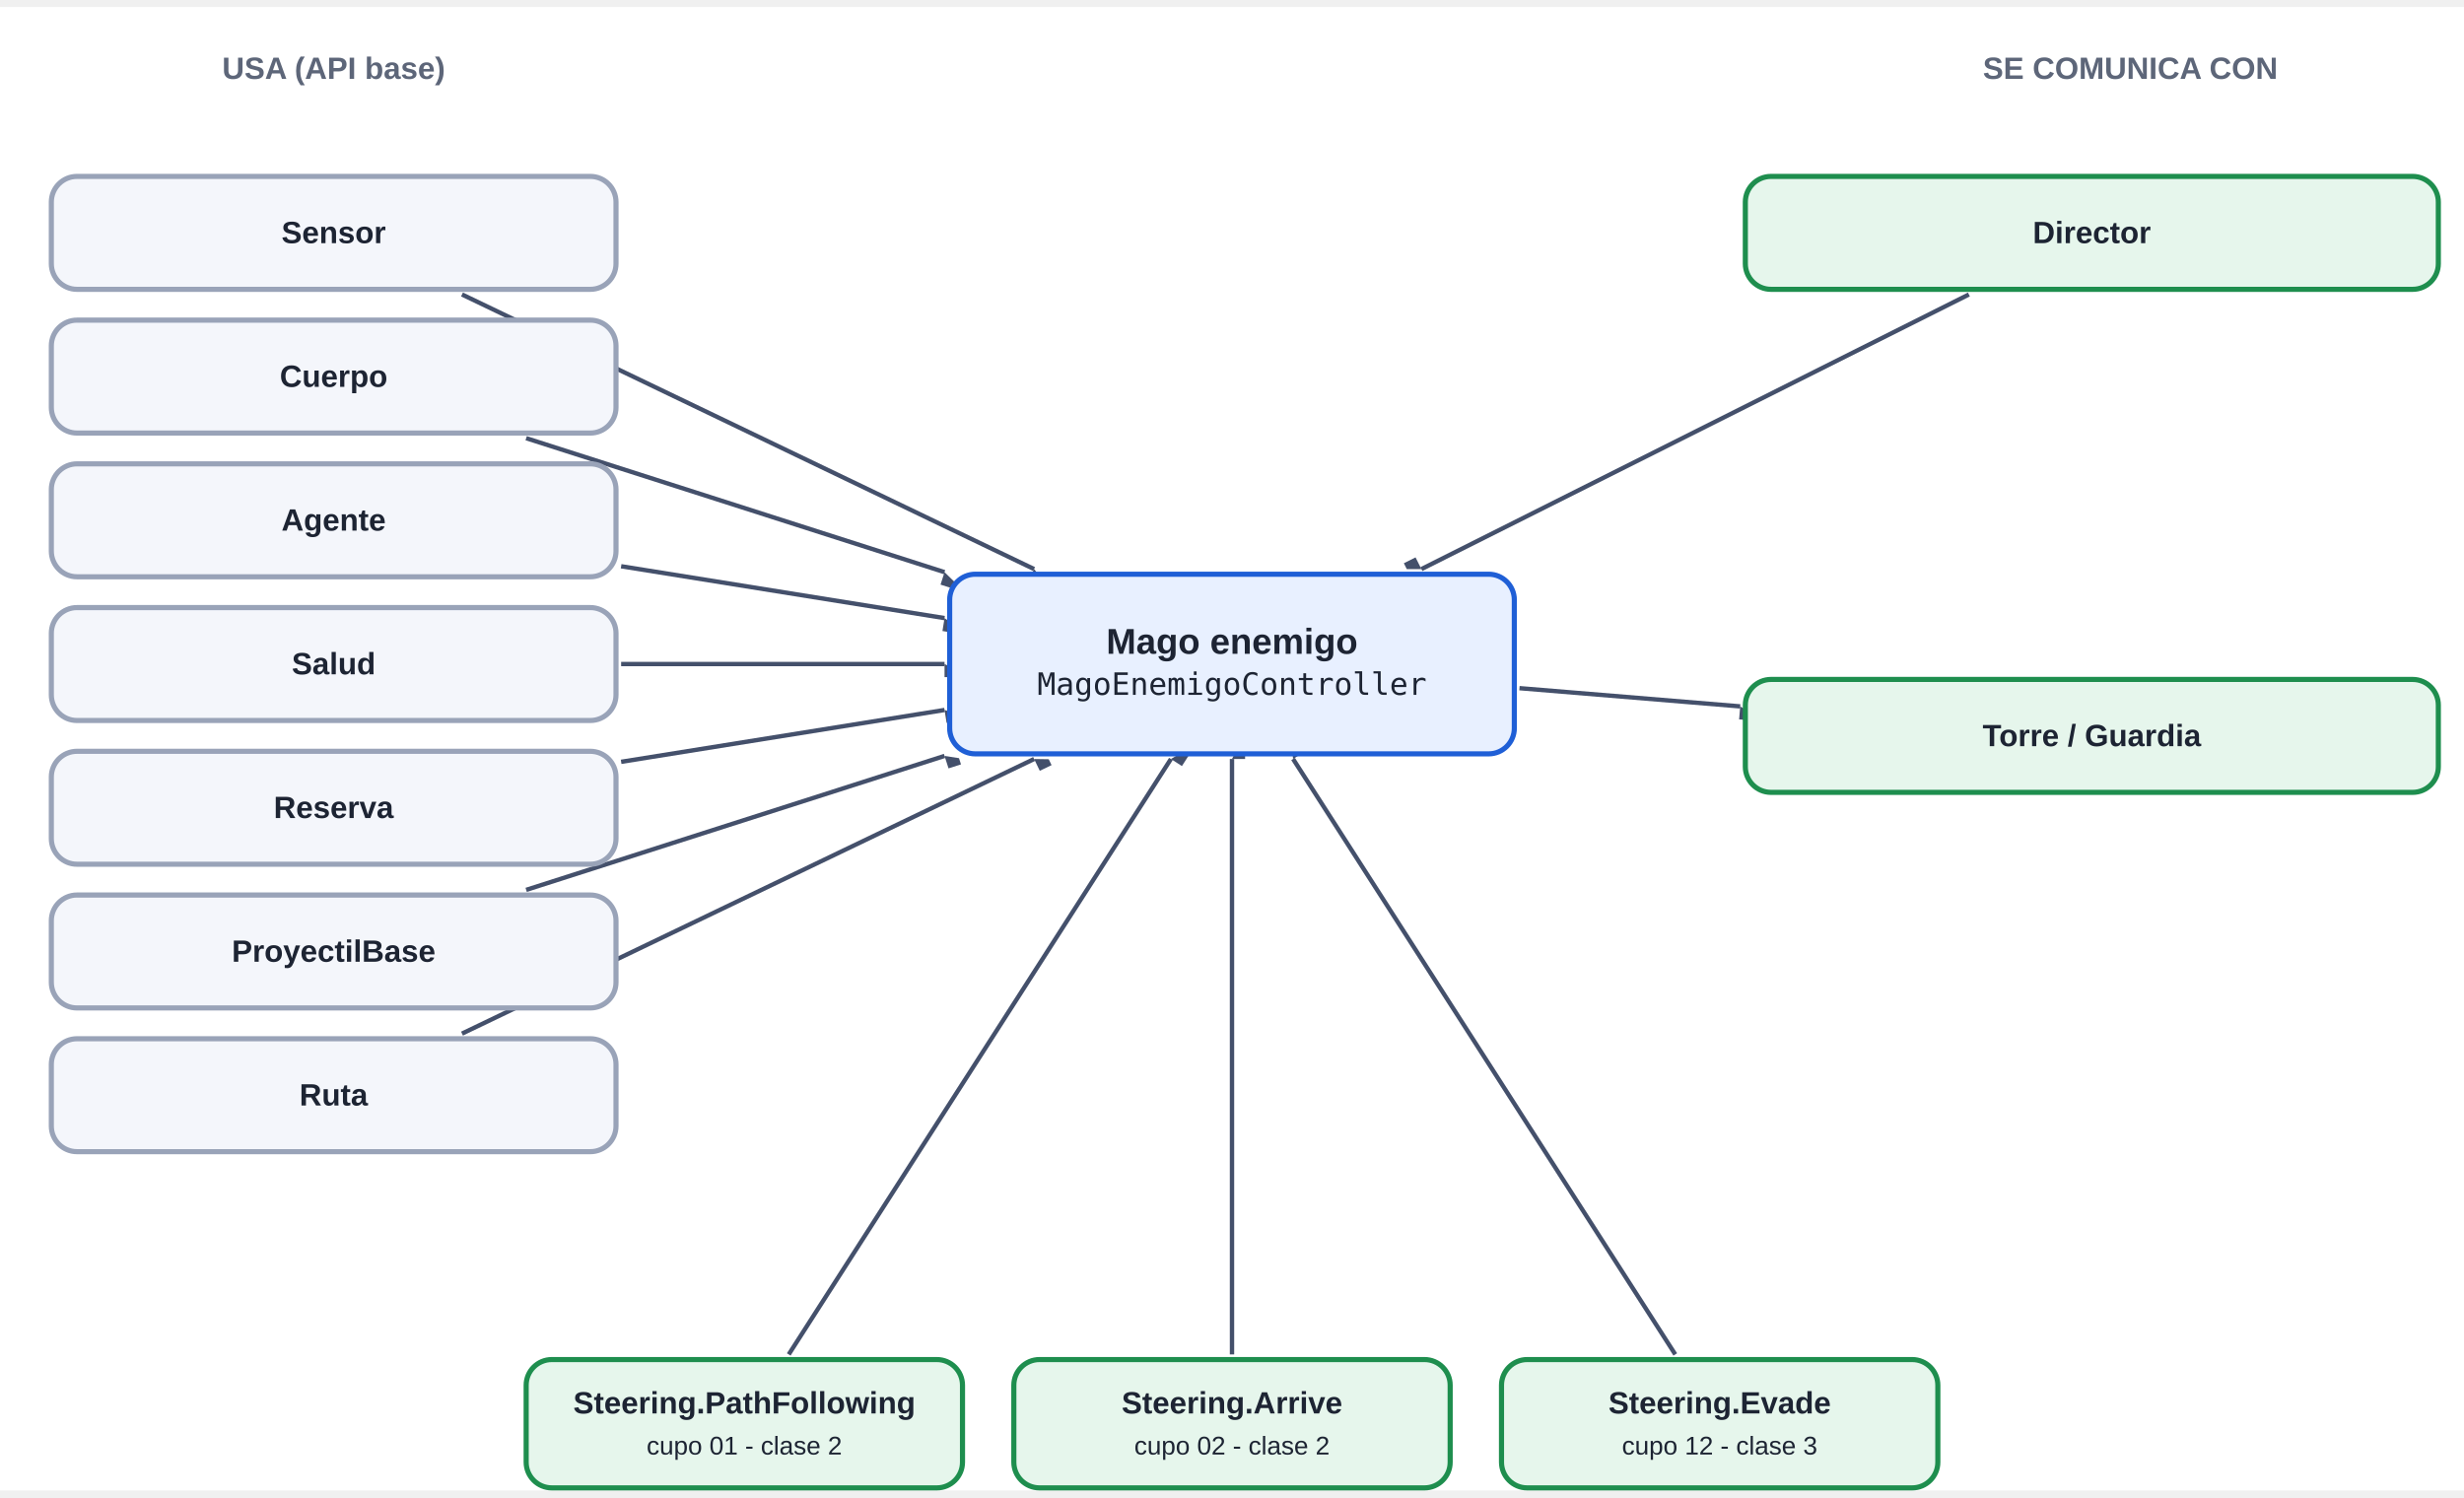
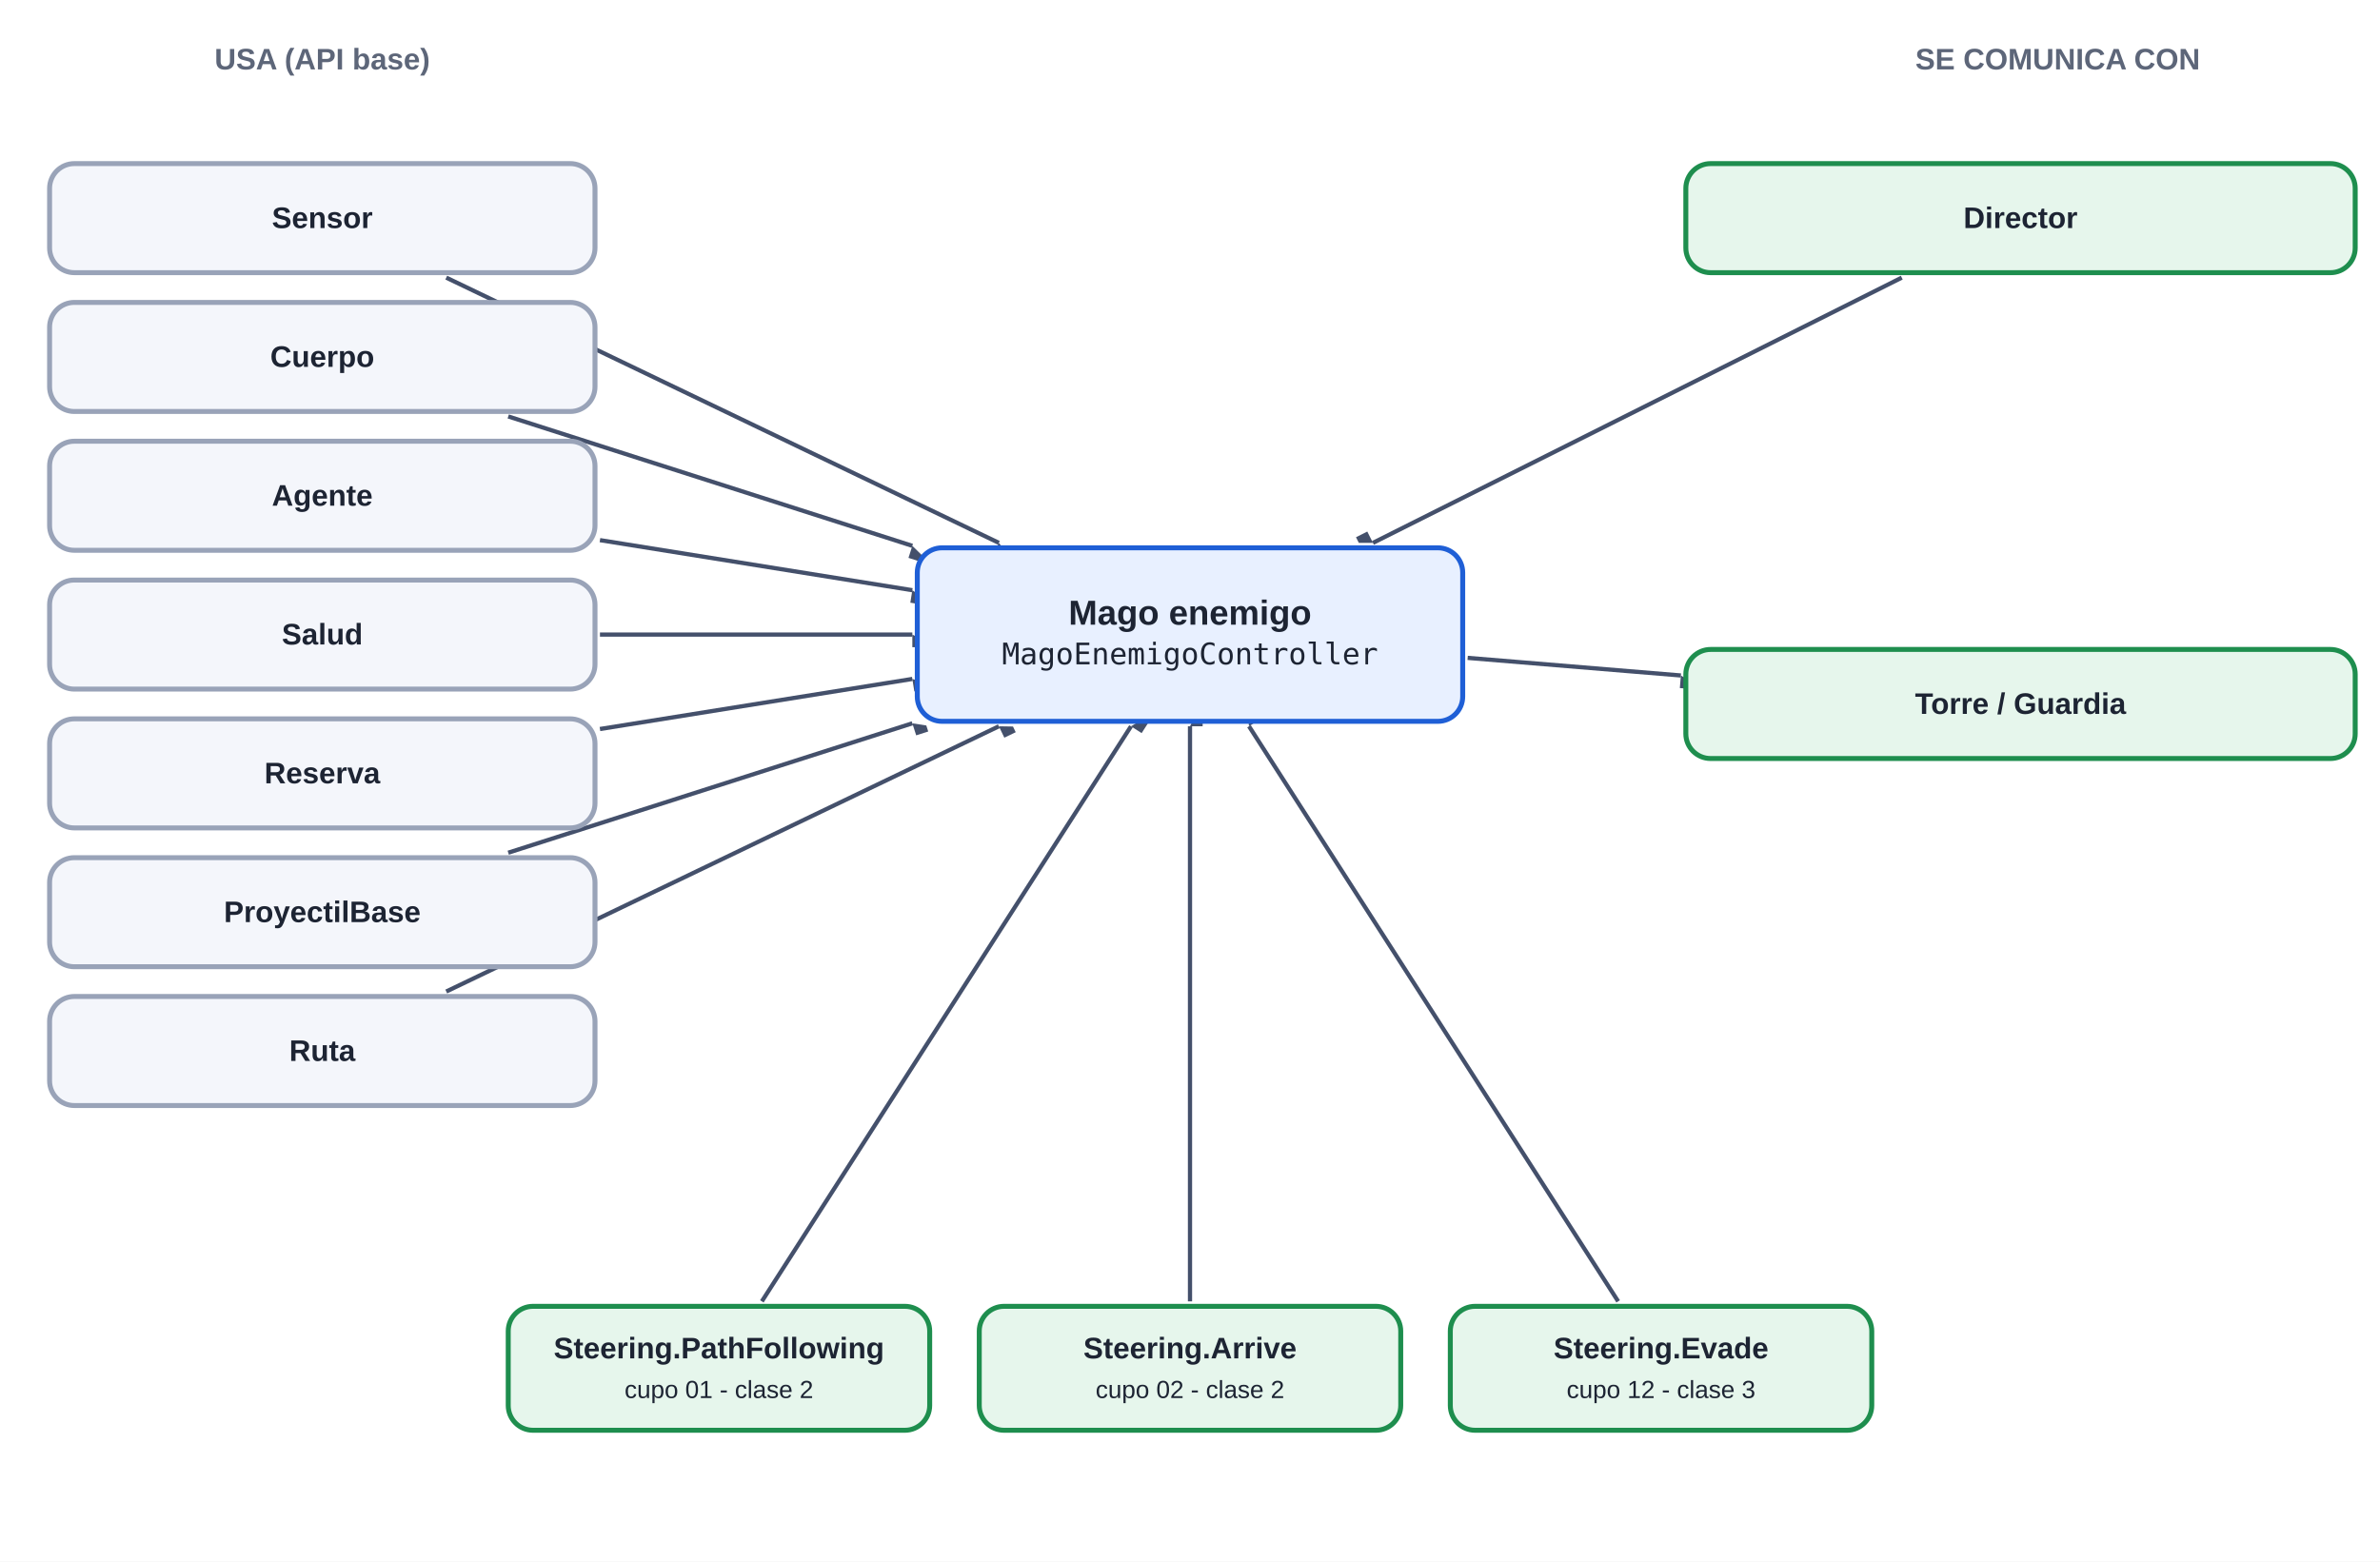
- <svg xmlns="http://www.w3.org/2000/svg" aria-label="Dependencias de Mago enemigo" role="img" viewbox="0 0 960 602" width="960">
-   <rect width="100%" height="100%" fill="#ffffff" />
+ <svg xmlns="http://www.w3.org/2000/svg" viewBox="0 0 960 630" width="960" height="630" aria-label="Dependencias de Mago enemigo" role="img">
+   <rect x="0" y="0" width="960" height="630" fill="#ffffff" />
  <defs>
    <marker id="dp5" markerheight="8" markerwidth="8" orient="auto" refx="9" refy="5" viewbox="0 0 10 10">
      <path d="M0,0 L10,5 L0,10 z" fill="#44506b" />
    </marker>
  </defs>
  <g font-family="system-ui,Arial,sans-serif">
    <text fill="#5d6679" font-size="12" font-weight="700" text-anchor="middle" x="130" y="28">USA (API base)</text>
    <text fill="#5d6679" font-size="12" font-weight="700" text-anchor="middle" x="830" y="28">SE COMUNICA CON</text>
    <path d="M180.0,112.0 L402.9,219.0" fill="none" marker-end="url(#dp5)" stroke="#44506b" stroke-width="1.7" />
    <path d="M205.0,168.0 L368.0,220.2" fill="none" marker-end="url(#dp5)" stroke="#44506b" stroke-width="1.7" />
    <path d="M242.0,217.9 L368.0,238.1" fill="none" marker-end="url(#dp5)" stroke="#44506b" stroke-width="1.7" />
    <path d="M242.0,256.0 L368.0,256.0" fill="none" marker-end="url(#dp5)" stroke="#44506b" stroke-width="1.7" />
    <path d="M242.0,294.1 L368.0,273.9" fill="none" marker-end="url(#dp5)" stroke="#44506b" stroke-width="1.7" />
    <path d="M205.0,344.0 L368.0,291.8" fill="none" marker-end="url(#dp5)" stroke="#44506b" stroke-width="1.7" />
    <path d="M180.0,400.0 L402.9,293.0" fill="none" marker-end="url(#dp5)" stroke="#44506b" stroke-width="1.7" />
    <path d="M767.1,112.0 L553.8,219.0" fill="none" marker-end="url(#dp5)" stroke="#44506b" stroke-width="1.7" />
    <path d="M592.0,265.4 L678.0,272.5" fill="none" marker-end="url(#dp5)" stroke="#44506b" stroke-width="1.7" />
    <path d="M307.3,525.0 L456.2,293.0" fill="none" marker-end="url(#dp5)" stroke="#44506b" stroke-width="1.7" />
    <path d="M480.0,525.0 L480.0,293.0" fill="none" marker-end="url(#dp5)" stroke="#44506b" stroke-width="1.7" />
    <path d="M652.7,525.0 L503.8,293.0" fill="none" marker-end="url(#dp5)" stroke="#44506b" stroke-width="1.7" />
    <rect fill="#e8f0ff" height="70" rx="10" stroke="#1f5fd6" stroke-width="2" width="220" x="370.0" y="221.0" />
    <text fill="#1d2433" font-size="14" font-weight="700" text-anchor="middle" x="480.0" y="252.0">Mago enemigo</text>
    <text fill="#1d2433" font-family="ui-monospace,Consolas,monospace" font-size="12" font-weight="400" text-anchor="middle" x="480.0" y="268.0">MagoEnemigoController</text>
    <rect fill="#f4f6fb" height="44" rx="10" stroke="#99a3b8" stroke-width="2" width="220" x="20.0" y="66.0" />
    <text fill="#1d2433" font-size="12" font-weight="700" text-anchor="middle" x="130.0" y="92.0">Sensor</text>
    <rect fill="#f4f6fb" height="44" rx="10" stroke="#99a3b8" stroke-width="2" width="220" x="20.0" y="122.0" />
    <text fill="#1d2433" font-size="12" font-weight="700" text-anchor="middle" x="130.0" y="148.0">Cuerpo</text>
    <rect fill="#f4f6fb" height="44" rx="10" stroke="#99a3b8" stroke-width="2" width="220" x="20.0" y="178.0" />
    <text fill="#1d2433" font-size="12" font-weight="700" text-anchor="middle" x="130.0" y="204.0">Agente</text>
    <rect fill="#f4f6fb" height="44" rx="10" stroke="#99a3b8" stroke-width="2" width="220" x="20.0" y="234.0" />
    <text fill="#1d2433" font-size="12" font-weight="700" text-anchor="middle" x="130.0" y="260.0">Salud</text>
    <rect fill="#f4f6fb" height="44" rx="10" stroke="#99a3b8" stroke-width="2" width="220" x="20.0" y="290.0" />
    <text fill="#1d2433" font-size="12" font-weight="700" text-anchor="middle" x="130.0" y="316.0">Reserva</text>
    <rect fill="#f4f6fb" height="44" rx="10" stroke="#99a3b8" stroke-width="2" width="220" x="20.0" y="346.0" />
    <text fill="#1d2433" font-size="12" font-weight="700" text-anchor="middle" x="130.0" y="372.0">ProyectilBase</text>
    <rect fill="#f4f6fb" height="44" rx="10" stroke="#99a3b8" stroke-width="2" width="220" x="20.0" y="402.0" />
    <text fill="#1d2433" font-size="12" font-weight="700" text-anchor="middle" x="130.0" y="428.0">Ruta</text>
    <rect fill="#e6f6ec" height="44" rx="10" stroke="#1e8e4e" stroke-width="2" width="270" x="680.0" y="66.0" />
    <text fill="#1d2433" font-size="12" font-weight="700" text-anchor="middle" x="815.0" y="92.0">Director</text>
    <rect fill="#e6f6ec" height="44" rx="10" stroke="#1e8e4e" stroke-width="2" width="270" x="680.0" y="262.0" />
    <text fill="#1d2433" font-size="12" font-weight="700" text-anchor="middle" x="815.0" y="288.0">Torre / Guardia</text>
    <rect fill="#e6f6ec" height="50" rx="10" stroke="#1e8e4e" stroke-width="2" width="170" x="205.0" y="527.0" />
    <text fill="#1d2433" font-size="12" font-weight="700" text-anchor="middle" x="290.0" y="548.0">Steering.PathFollowing</text>
    <text fill="#1d2433" font-size="10" font-weight="400" text-anchor="middle" x="290.0" y="564.0">cupo 01 - clase 2</text>
    <rect fill="#e6f6ec" height="50" rx="10" stroke="#1e8e4e" stroke-width="2" width="170" x="395.0" y="527.0" />
    <text fill="#1d2433" font-size="12" font-weight="700" text-anchor="middle" x="480.0" y="548.0">Steering.Arrive</text>
    <text fill="#1d2433" font-size="10" font-weight="400" text-anchor="middle" x="480.0" y="564.0">cupo 02 - clase 2</text>
    <rect fill="#e6f6ec" height="50" rx="10" stroke="#1e8e4e" stroke-width="2" width="170" x="585.0" y="527.0" />
    <text fill="#1d2433" font-size="12" font-weight="700" text-anchor="middle" x="670.0" y="548.0">Steering.Evade</text>
    <text fill="#1d2433" font-size="10" font-weight="400" text-anchor="middle" x="670.0" y="564.0">cupo 12 - clase 3</text>
  </g>
</svg>
